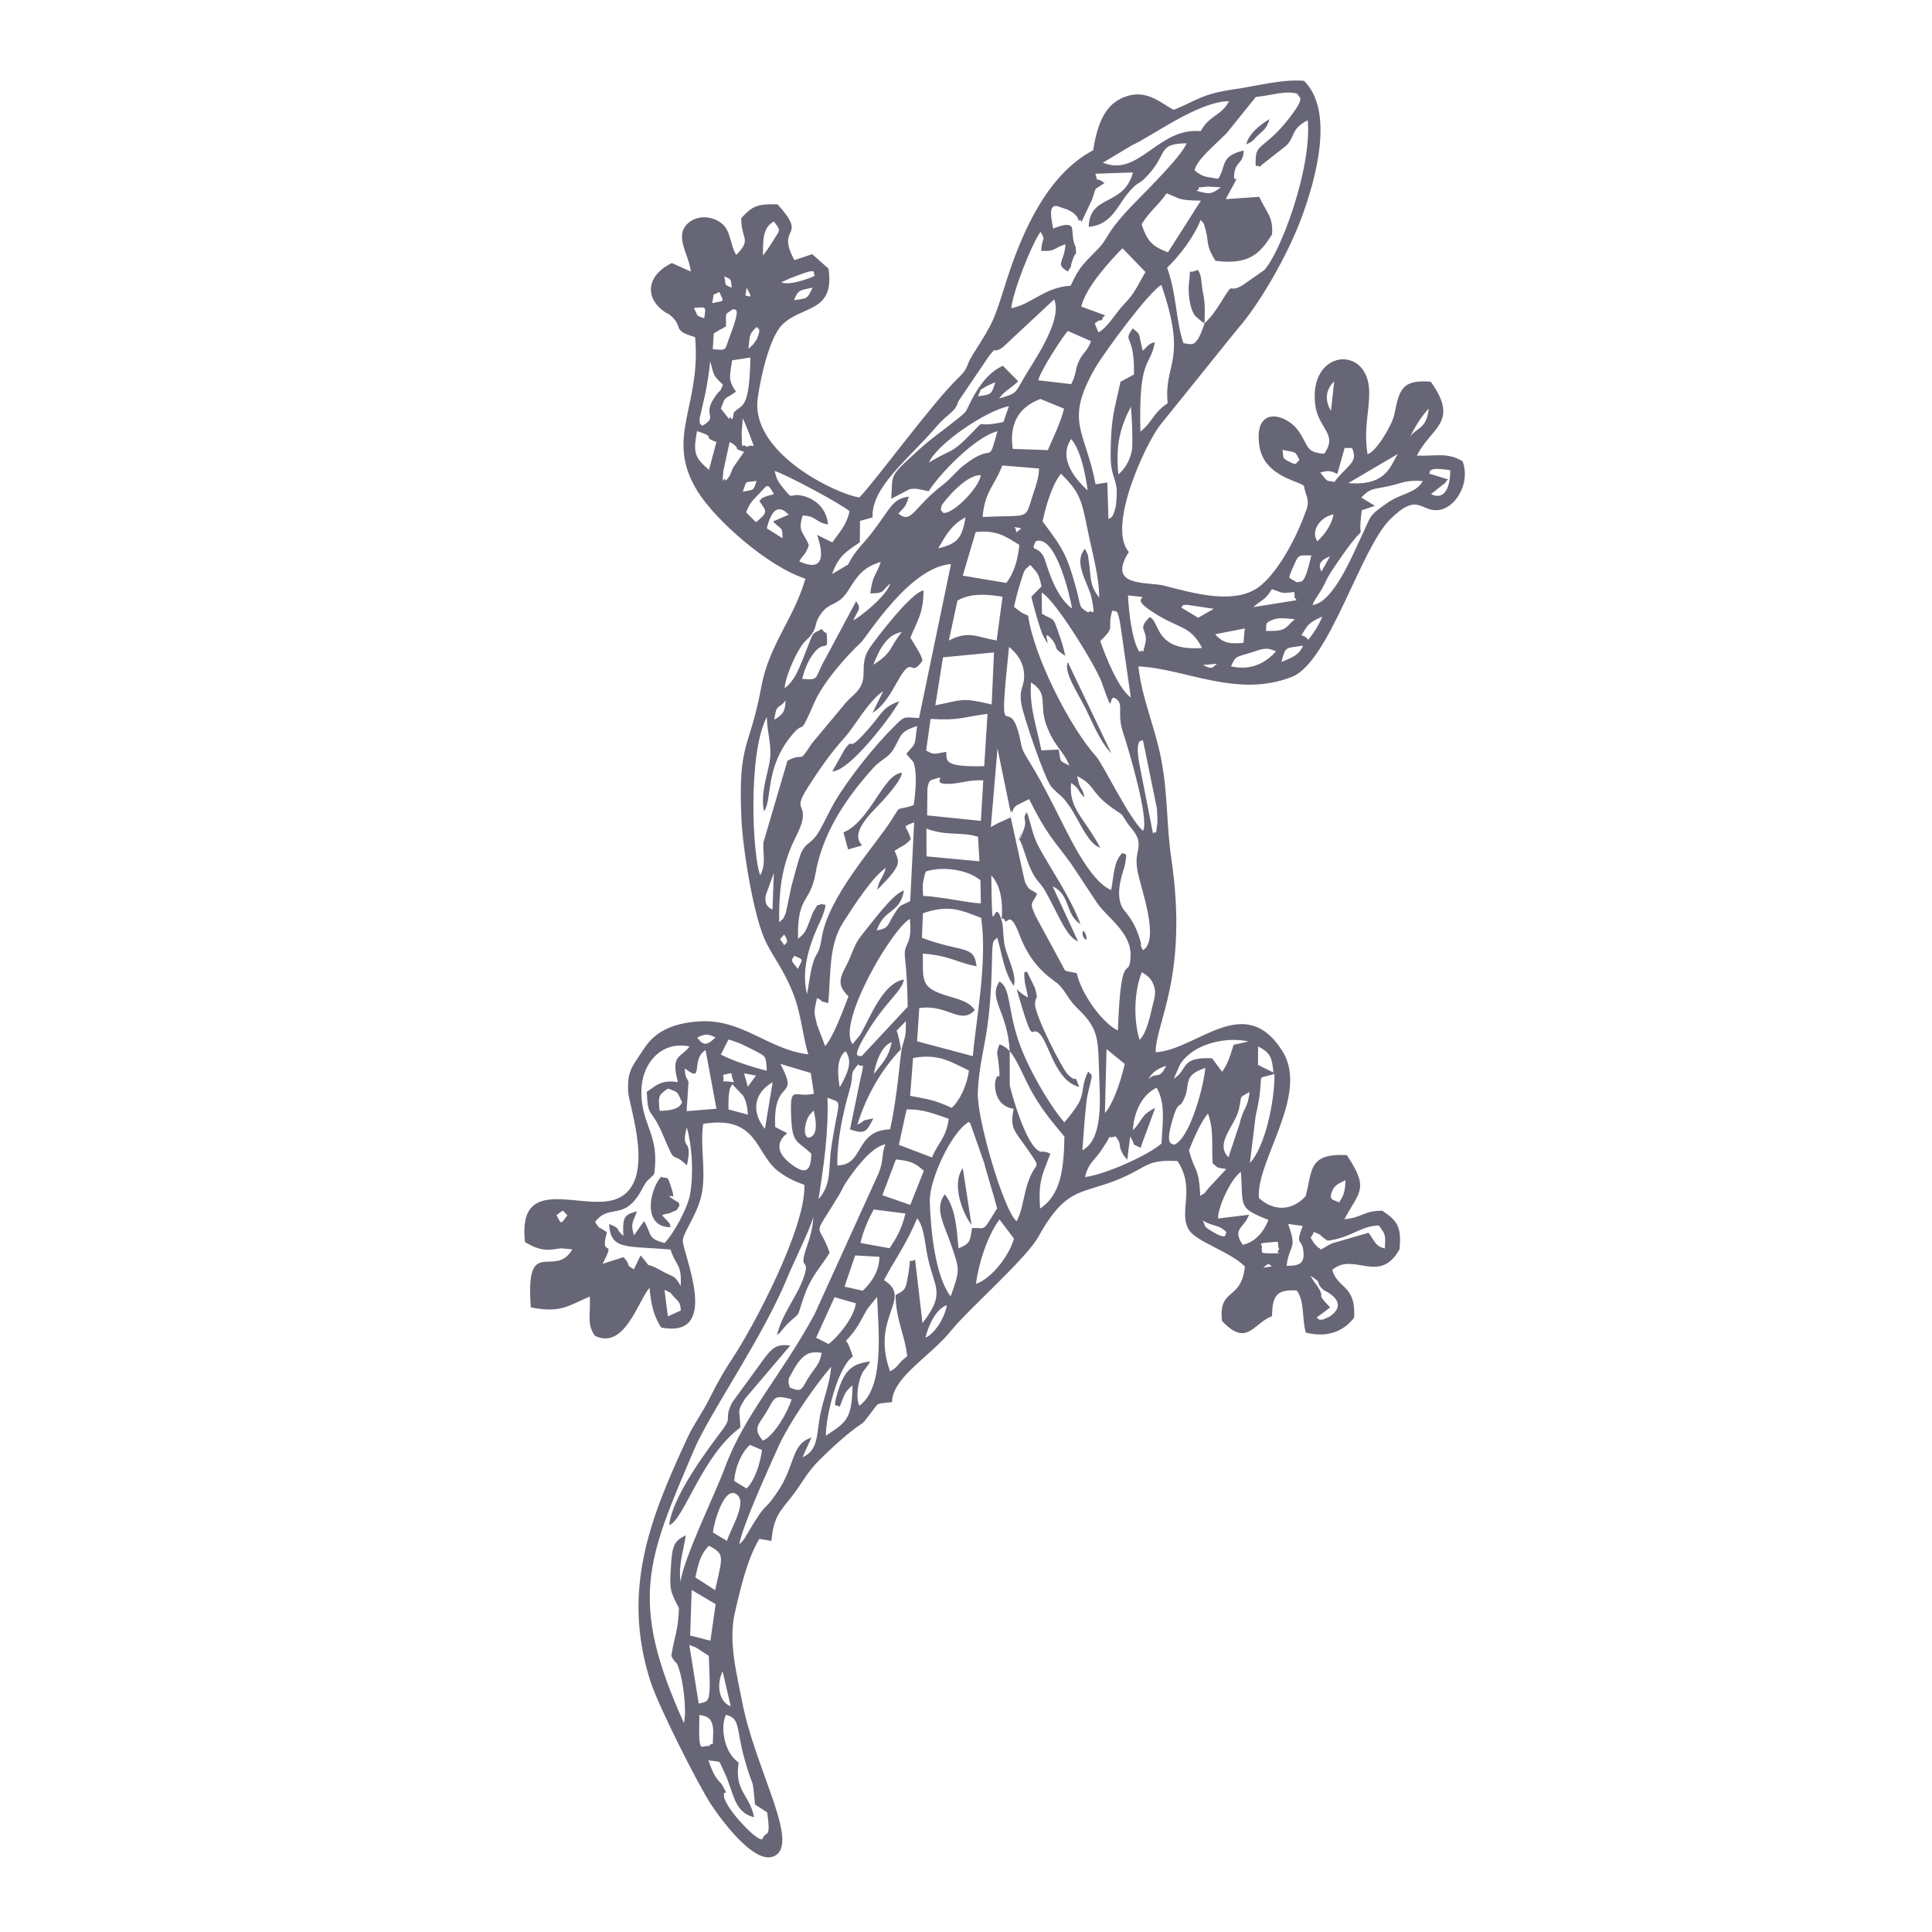
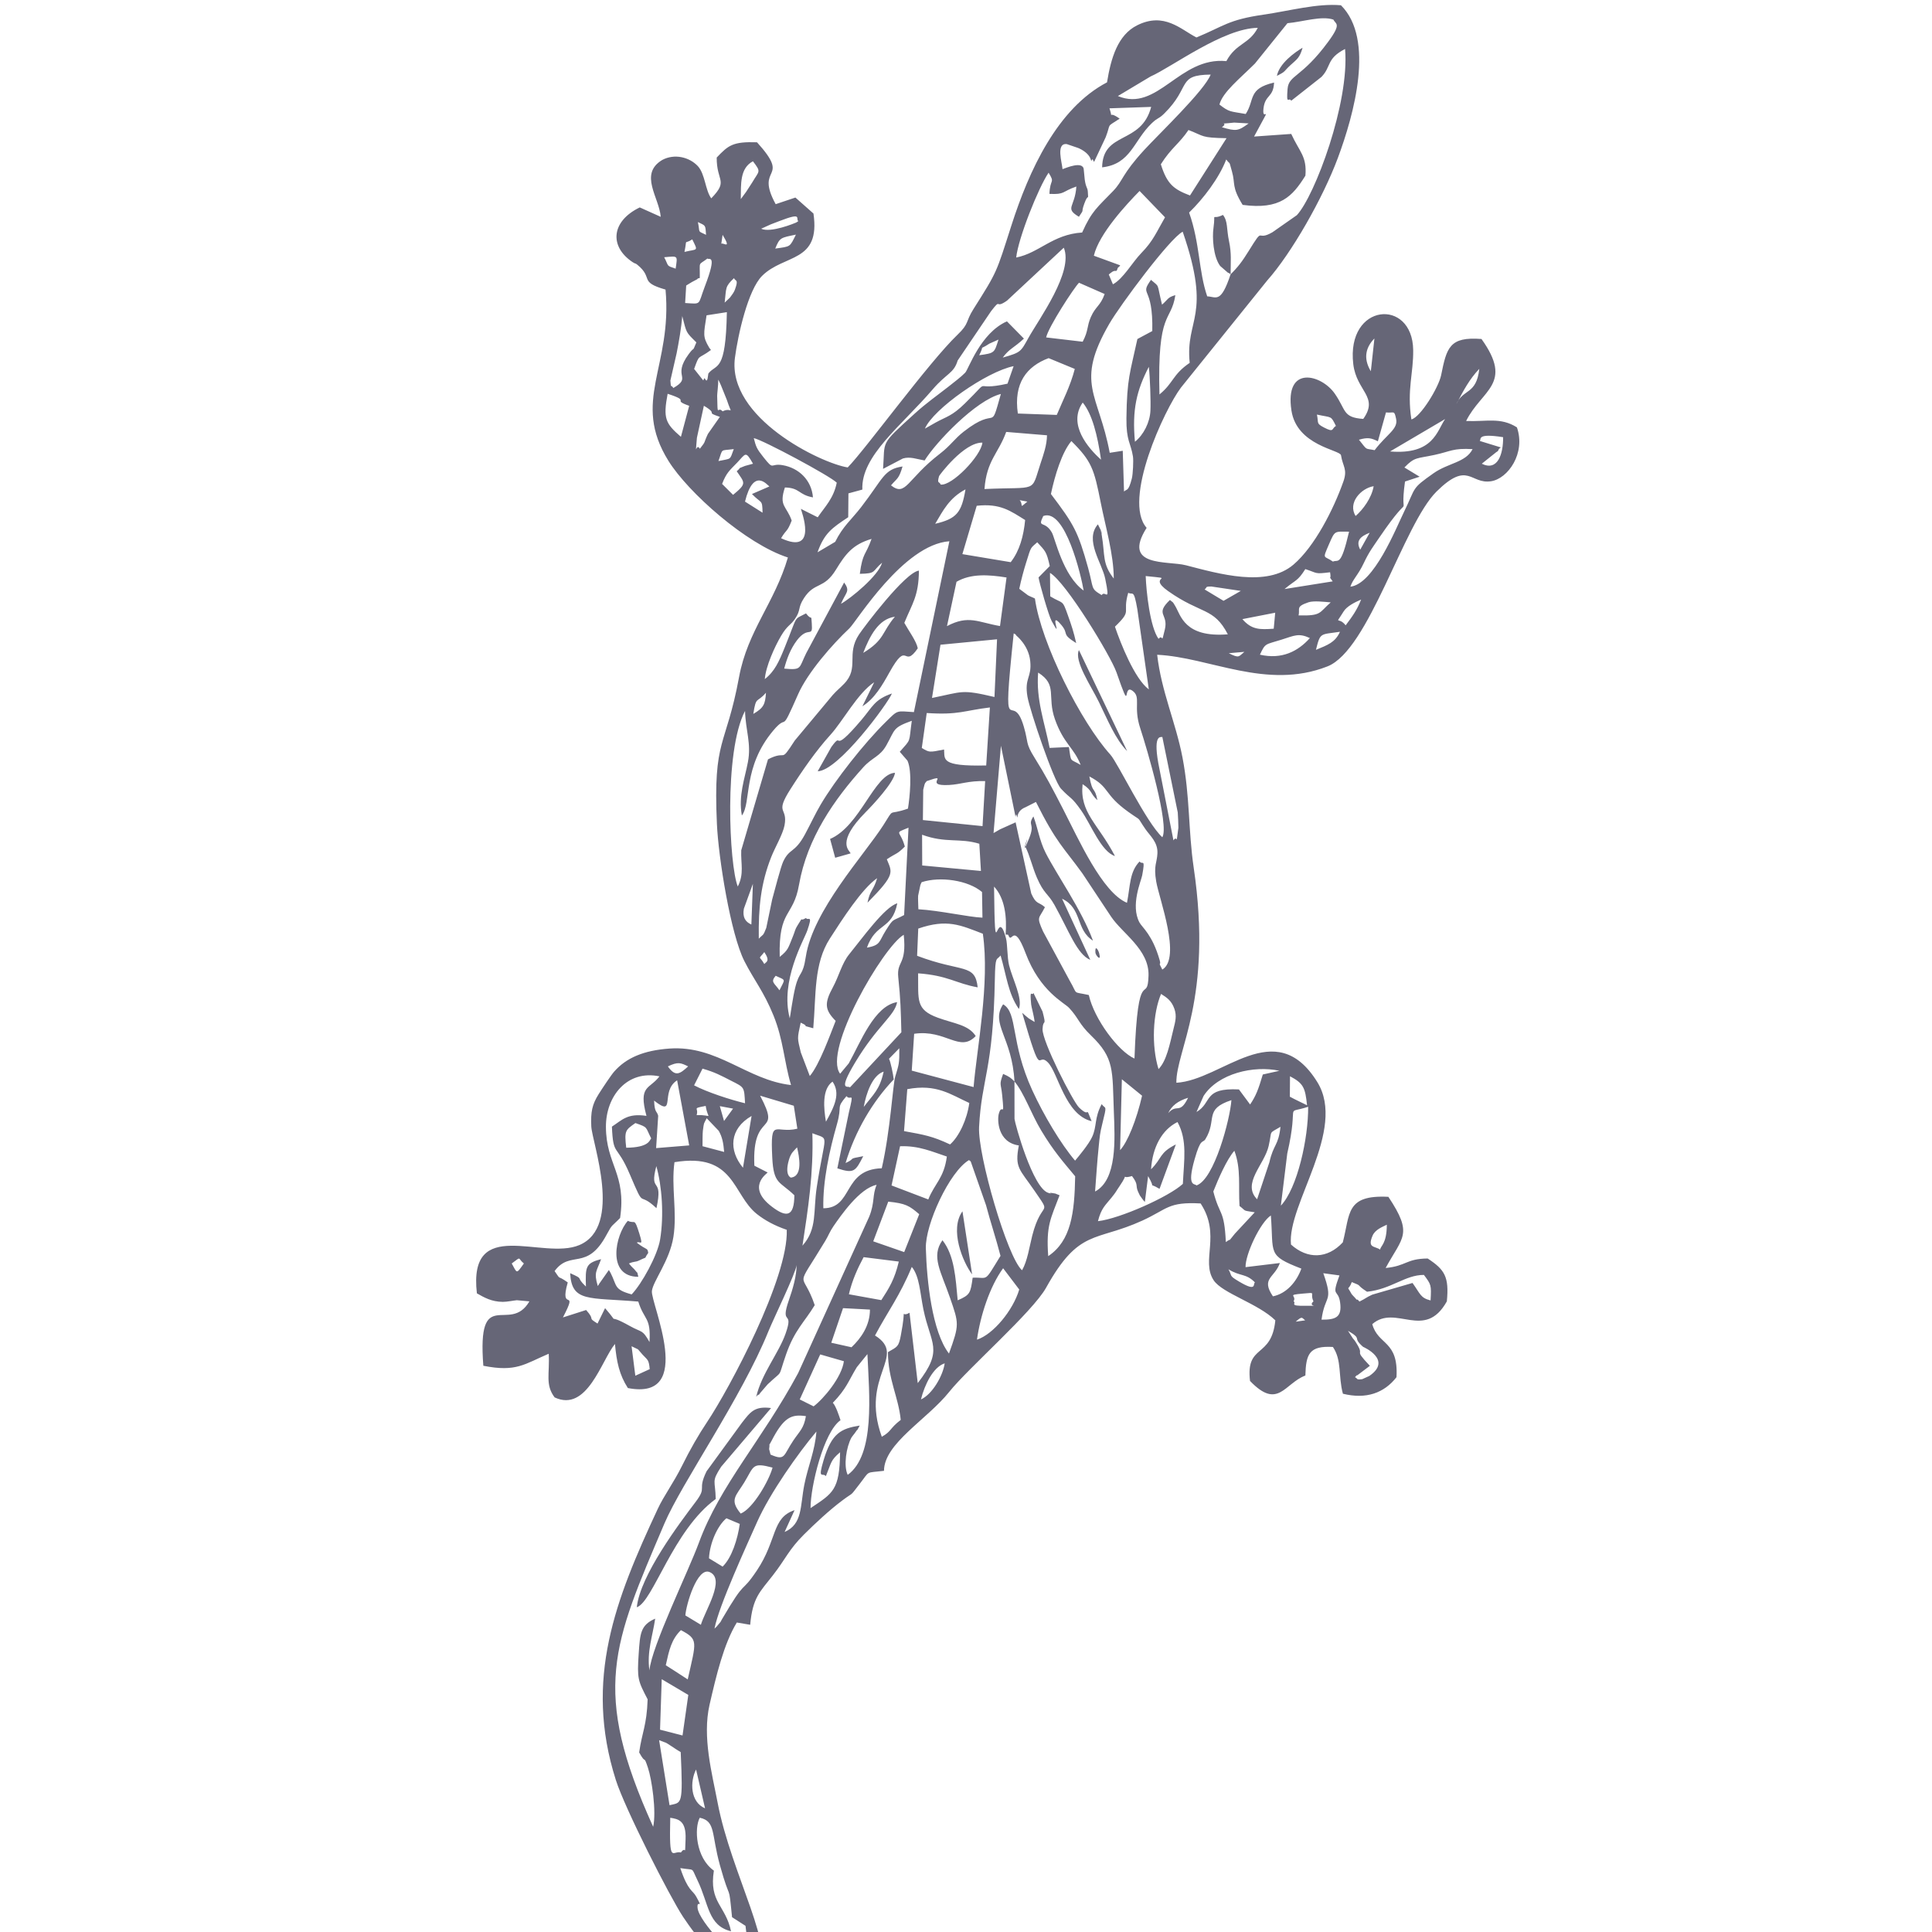
- <svg xmlns="http://www.w3.org/2000/svg" fill="#666677" xml:space="preserve" version="1.1" style="shape-rendering:geometricPrecision;text-rendering:geometricPrecision;image-rendering:optimizeQuality;" viewBox="0 0 50800 50800" x="0px" y="0px" fill-rule="evenodd" clip-rule="evenodd">
+ <svg xmlns="http://www.w3.org/2000/svg" fill="#666677" xml:space="preserve" version="1.1" style="shape-rendering:geometricPrecision;text-rendering:geometricPrecision;image-rendering:optimizeQuality;" viewBox="2500 2000 45800 45800" x="0px" y="0px" fill-rule="evenodd" clip-rule="evenodd">
  <defs>
    <style type="text/css">
   
    .fil0 {fill:#666677}
   
  </style>
  </defs>
  <g>
    <path class="fil0" d="M18389 45092c186,30 383,61 363,515 -20,454 14,127 -110,308 -204,-55 -281,312 -253,-823zm700 -1c381,83 270,376 477,1124 264,952 199,352 288,1234l319 205c105,744 -34,461 -120,687 -66,174 -982,-784 -1016,-1107 -25,-231 150,61 -33,-274 -87,-159 -190,-118 -377,-675 363,61 249,-35 405,284 275,564 245,1078 798,1214 -129,-616 -526,-681 -407,-1438 -434,-307 -467,-1011 -334,-1254zm-88 -1143l213 920c-353,-148 -360,-635 -213,-920zm-876 -695c235,94 98,18 301,148 125,80 110,77 211,135 58,1286 23,1188 -265,1258l-247 -1541zm555 -112l-533 -137 40 -1197 630 373 -137 961zm-397 -1665c79,-358 133,-612 359,-832 418,222 365,262 161,1168l-354 -230c-16,-10 -42,-26 -56,-35l-110 -71zm832 -959l-368 -222c18,-255 281,-1155 577,-1027 382,165 -109,910 -209,1249zm515 -1379l-323 -197c20,-372 205,-775 413,-949l317 134c-48,352 -189,804 -407,1012zm429 -1257c-275,-333 -111,-416 86,-741 232,-383 180,-479 669,-349 -81,302 -459,970 -755,1090zm1041 436l236 -517c-545,178 -408,707 -895,1432 -401,596 -229,134 -827,1156 -11,19 -22,44 -33,61l-90 108c-11,13 -36,33 -53,50 97,-526 770,-1988 1013,-2534 304,-680 972,-1628 1403,-2137 -33,452 -201,827 -287,1261 -100,508 -38,933 -467,1120zm-334 -1835l-33 -129c27,-202 -28,-30 50,-183 301,-588 486,-647 822,-599 -49,289 -144,350 -296,574 -245,361 -185,493 -543,337zm1477 -1227c332,-345 368,-516 569,-845l251 -310c43,958 187,2388 -467,2863 -103,-213 -34,-659 88,-883 10,-17 27,-35 37,-51 11,-17 30,-35 40,-51 125,-188 -6,47 120,-184 -443,72 -665,178 -857,822 -144,486 -21,280 54,378 136,-331 108,-371 337,-567 -10,897 -169,971 -700,1324 -2,-517 313,-1809 710,-2083 -31,-100 -114,-347 -182,-413zm2089 -80c86,-346 288,-767 563,-856 -39,288 -293,736 -563,856zm-2545 164l-328 -164 485 -1067 561 161c-47,377 -485,897 -718,1070zm-4315 -1425c220,114 93,14 262,200 119,130 148,113 168,343l-341 156 -89 -699zm16983 -367c365,216 83,141 358,381 0,0 711,306 147,691 -1,1 -163,75 -168,76 -157,18 -96,-13 -171,-47 18,-16 46,-61 54,-44l299 -226c-437,-462 -67,-165 -361,-601 -11,-17 -31,-34 -42,-50l-116 -180zm-1239 -215c161,-142 142,-94 225,-32l-225 32zm-10530 606l-480 -107 279 -820 638 34c0,383 -214,681 -437,893zm863 116c5,653 248,1055 304,1606 -267,204 -215,269 -449,400 -526,-1453 621,-1909 -161,-2401 294,-555 594,-948 872,-1626 185,227 194,609 275,1006 172,839 490,944 -134,1749l-195 -1668c-239,142 -58,-235 -206,537 -53,277 -81,266 -306,397zm9617 -1204c82,-146 -181,-149 218,-184 352,-31 153,-29 253,184 -161,140 228,98 -179,105 -428,8 -212,-57 -292,-105zm-7506 908c79,-566 303,-1260 620,-1693l382 504c-147,496 -618,1065 -1002,1189zm9067 -903c-17,-16 -46,-61 -53,-45 -7,15 -43,-35 -52,-45 -11,-13 -73,-74 -84,-93 -122,-228 -80,-43 8,-279 275,108 71,40 361,229 582,-62 899,-399 1348,-399 171,229 180,236 158,605 -242,-60 -240,-153 -428,-414l-954 277c-163,75 -139,83 -304,164zm-899 429c80,-605 291,-398 42,-1101l383 52c-202,543 -33,304 15,637 52,362 -112,414 -440,412zm-10436 -463l-768 -139c74,-326 214,-630 349,-880l834 105c-97,415 -231,632 -415,914zm8230 -731c288,177 410,90 628,311 -53,27 58,239 -376,-20 -253,-151 -153,-116 -252,-291zm-16991 -138c244,-180 130,-126 288,0 -187,262 -156,235 -288,0zm17396 87c-7,-301 346,-1058 600,-1225 71,910 -96,943 723,1260 -114,315 -352,591 -674,657 -290,-432 37,-431 165,-790l-814 98zm3191 -416c-137,-91 -306,-32 -180,-330 60,-141 222,-203 338,-260 -2,462 -151,499 -158,590zm-10222 2464c-399,-517 -526,-1716 -548,-2497 -16,-560 559,-1815 1023,-2089 15,17 41,19 47,50l357 1020c100,381 240,800 343,1201 -404,654 -273,502 -660,517 -51,363 -58,408 -355,536 -49,-527 -76,-1063 -361,-1424 -276,384 -36,740 179,1364 213,618 225,632 -25,1322zm-1061 -2405l-734 -255 356 -941c414,42 501,98 734,298l-356 898zm7328 -1437c123,-308 315,-753 499,-965 162,433 92,832 122,1309 175,133 52,99 361,150l-470 505c-219,265 -31,65 -215,201 -39,-794 -145,-605 -297,-1200zm-13368 11354c-63,-445 75,-810 137,-1227 -350,152 -359,355 -391,831 -40,595 -19,638 212,1082 -22,624 -132,773 -201,1258 173,316 95,28 207,360 92,271 206,1039 125,1403 -1475,-3250 -955,-4318 267,-7190 406,-956 1825,-2977 2462,-4549 129,-317 648,-1378 672,-1578 -3,267 -91,566 -181,824 -227,650 126,213 -80,799 -163,466 -565,941 -698,1502 18,-16 45,-64 52,-49 7,15 39,-38 49,-50l170 -197c391,-372 226,-104 440,-717 200,-572 432,-757 677,-1161 -297,-876 -496,-286 250,-1523 73,-121 106,-220 192,-345 173,-250 622,-906 1025,-984 -106,252 -39,414 -175,754l-1685 3708c-853,1586 -1853,2656 -2353,4022 -250,681 -1121,2458 -1173,3027zm3353 -11683c-1,-1 -154,-48 -46,-420 50,-173 121,-216 193,-297 51,214 146,687 -147,717zm3258 518l-871 -332 202 -929c448,-17 762,130 1109,244 -68,515 -291,640 -440,1017zm5281 -715c34,-524 259,-939 627,-1120 239,434 153,905 127,1466 -325,302 -1497,827 -2013,884 81,-314 173,-372 324,-561 116,-144 95,-133 185,-264 258,-377 -7,-152 298,-245 162,216 75,215 144,371 13,29 24,53 38,81 16,31 42,56 56,81 16,26 43,55 67,81l77 -612c210,361 -40,118 271,302l387 -1053c-401,201 -320,325 -588,589zm-8264 1811c135,-882 264,-1719 235,-2666 420,170 309,-54 105,1274 -90,586 17,991 -340,1392zm-2270 -3021l286 299c83,149 108,275 128,500l-513 -136c0,-66 0,-308 8,-367 31,-217 13,-140 91,-296zm13048 1921c-369,-375 173,-819 274,-1264 90,-397 -16,-275 280,-454 -47,450 -166,408 -263,842l-291 876zm-14956 -1222c-46,-407 -21,-417 218,-585 307,107 231,84 374,364 -39,40 -47,216 -592,221zm13518 894c-34,-56 -236,58 -45,-616 150,-531 191,-375 257,-481 288,-467 -46,-707 617,-925 -30,440 -404,1881 -829,2022zm-10750 -420c-340,-410 -326,-922 204,-1227l-204 1227zm13398 -1445c7,741 -255,1932 -647,2344l152 -1237c295,-1277 -92,-912 495,-1107zm-8489 893c-419,-197 -610,-228 -1091,-316l77 -994c695,-134 1034,131 1470,327 -51,387 -243,798 -456,983zm-5358 -556l-100 -352 314 59 -214 293zm-435 -357c55,353 185,205 -215,218 58,-184 -127,-152 215,-218zm-1223 -126c532,419 133,-218 546,-481l286 1543 -784 64 49 -766c-29,-119 -85,-60 -97,-360zm11047 1174l42 -1680 479 390c-131,574 -345,1104 -521,1290zm1140 -876c80,-174 232,-292 472,-365 -201,412 -264,124 -472,365zm-8113 202c-53,-310 -99,-772 156,-950 194,281 49,582 -156,950zm-1561 -617l799 239 84 544c-525,129 -643,-294 -595,682 31,645 180,561 524,896 -3,512 -185,535 -532,271 -608,-462 -126,-779 -101,-811l-315 -161c-63,-1347 661,-666 136,-1660zm12558 24l4 -484c322,170 360,273 404,687 -115,-58 -272,-128 -408,-203zm-6528 -360c227,267 398,771 636,1165 289,482 515,735 803,1082 -15,868 -97,1530 -639,1893 -53,-727 58,-885 269,-1443l-101 -41c-298,-53 48,45 -163,-15 -372,-106 -794,-1646 -804,-1754l-1 -887zm-7595 91l200 -396c295,84 441,166 678,287 319,162 308,141 330,534 -351,-85 -901,-263 -1208,-425zm-1129 724c-454,-68 -578,99 -819,255 31,724 107,383 425,1132 375,882 172,368 631,801 170,-781 -181,-325 -3,-997 134,474 184,1167 89,1743 -62,374 -434,1049 -674,1298 -427,-117 -341,-199 -501,-513 -8,-16 -25,-44 -39,-65l-228 324c-7,12 -22,39 -35,56 -100,-336 -24,-347 78,-637 -370,94 -373,185 -359,649 -268,-252 -17,-156 -374,-317 37,693 432,573 1615,673 142,453 302,361 266,959 -173,-307 -172,-215 -470,-382 -623,-349 -183,43 -583,-421l-179 365c-265,-166 -32,-54 -270,-321l-550 176c388,-748 -97,-85 114,-830 -279,-200 -142,-23 -312,-269 376,-511 765,14 1233,-862 142,-264 115,-185 320,-396 154,-1049 -332,-1261 -336,-2159 -4,-726 502,-1359 1269,-1199 -232,310 -506,204 -308,937zm5151 -212c55,-315 205,-754 472,-837 -95,432 -242,535 -472,837zm9159 -58l-265 -357c-859,-42 -624,312 -1006,535l168 -380c346,-535 1189,-730 1798,-597l-394 88c-106,357 -163,507 -301,711zm-13802 -903c241,-116 304,-85 480,0 -194,177 -300,258 -480,0zm5241 -180l245 -250c4,367 -10,382 -96,670 -59,198 -114,1273 -320,2175 -937,28 -670,947 -1385,948 -16,-641 147,-1377 323,-1993 133,-467 -33,-363 226,-665 99,128 188,-160 57,385l-274 1327c394,130 429,74 614,-289 -407,75 -149,40 -419,163 229,-759 642,-1460 1142,-1982 -13,-123 -78,-435 -113,-489zm6390 244c-173,-558 -134,-1321 60,-1782 142,89 249,162 316,353 62,175 19,311 -18,464 -93,381 -165,768 -358,965zm-9076 -2212c252,116 226,63 90,344 -127,-180 -217,-194 -90,-344zm-269 -562c150,225 37,231 0,284 -118,-213 -155,-88 0,-284zm3249 1901l-1220 1308c-24,-59 -313,136 125,-593 526,-876 937,-1105 994,-1430 -545,90 -867,955 -1147,1453l-204 245c-416,-548 1022,-3012 1508,-3294 75,727 -170,609 -130,1005 56,539 60,776 74,1306zm400 -2458c684,-236 1000,-82 1531,122 171,1165 -147,2752 -219,3635l-1466 -390 57 -873c752,-110 1078,455 1459,54 -169,-269 -516,-295 -897,-435 -532,-194 -460,-418 -468,-1052 713,52 893,239 1412,332 -62,-574 -371,-344 -1436,-748l27 -645zm2281 3625c-83,-85 -122,-116 -269,-180 -100,274 -51,212 -23,499 61,605 -5,161 -81,452 -35,136 -29,673 477,745 -104,531 18,560 366,1067 437,640 179,183 -49,1072 -69,271 -112,594 -241,820 -347,-300 -1053,-2734 -1019,-3396 59,-1160 334,-1330 374,-3506 10,-574 42,-437 136,-561 140,480 179,904 434,1270 96,-255 -152,-707 -233,-1038 -46,-189 -37,-503 -72,-635 -231,-881 -259,865 -284,-1230 265,285 305,742 274,1137 21,8 57,-8 66,16 81,233 117,-347 407,424 343,912 914,1172 1033,1300 227,243 225,370 517,651 563,543 505,823 543,1813 25,653 80,1609 -445,1888 30,-385 48,-701 87,-1075 24,-237 27,-301 85,-533 118,-476 78,-332 -16,-463 -178,333 -108,521 -226,777 -79,172 -313,454 -404,562 -339,-397 -745,-1079 -1015,-1668 -527,-1150 -338,-1833 -691,-2038 -309,461 215,783 269,1830zm-6201 -4686l-36 965c-146,-65 -213,-174 -178,-375l214 -590zm4001 -39c439,-143 1103,-46 1431,233l10 608c-324,-12 -1020,-171 -1519,-199 0,-50 -12,-271 -6,-321l53 -251c5,-19 21,-47 31,-70zm10 -1125c565,207 884,70 1357,214l38 645 -1392 -130 -3 -729zm-322 -167l-104 2071c-292,157 -241,61 -430,359 -176,277 -118,353 -452,414 216,-607 594,-413 720,-1051 -298,84 -827,824 -1140,1208 -173,212 -244,519 -385,779 -210,386 -194,538 64,800 -126,316 -385,1042 -613,1307l-213 -559c-84,-358 -88,-309 -3,-706 262,120 -58,38 298,133 70,-787 7,-1527 394,-2127 293,-455 759,-1181 1120,-1431 -83,293 -169,276 -228,581 674,-681 582,-716 458,-1029 234,-155 241,-113 427,-302 -109,-398 -276,-298 87,-447zm2016 128l175 -2070 349 1697c-8,-16 11,-82 18,-64 71,195 -65,-67 218,-177l245 -124c491,980 650,1070 1101,1693l681 1027c260,392 904,778 887,1393 -20,732 -251,-344 -333,1970 -382,-169 -954,-933 -1083,-1506 -408,-91 -245,15 -451,-337l-634 -1172c-161,-362 -99,-288 45,-573 -155,-138 -203,-52 -324,-325l-371 -1687 -373 168c-24,13 -54,31 -74,43 -21,11 -50,30 -76,44zm-261 -165l-1414 -144 8 -718c47,-215 53,-150 80,-204 597,-209 -118,127 534,91 281,-15 456,-103 854,-92l-62 1067zm4262 -2115l366 1791c4,35 18,341 15,362 -62,486 -18,148 -117,300l-360 -1835c-128,-722 80,-598 96,-618zm-6224 353l183 211c116,260 55,862 11,1136 -505,179 -300,-49 -585,395 -459,714 -1667,2016 -1836,3113 -75,491 -149,319 -251,733 -60,244 -113,649 -130,730 -234,-886 336,-1851 416,-2082 141,-407 14,-217 -31,-296 -187,111 -31,-87 -199,173 -64,99 -61,141 -106,250 -120,293 -110,332 -318,499 -30,-1141 321,-928 458,-1712 192,-1098 830,-2017 1522,-2782 217,-240 396,-250 549,-523 211,-376 143,-415 602,-580 -76,544 -3,412 -285,735zm2049 324c-1103,26 -977,-151 -999,-378 -361,71 -344,70 -528,-36l117 -829c764,50 884,-59 1497,-132l-87 1375zm-5521 -1222c67,-435 82,-248 300,-502 -17,274 -55,359 -300,502zm6752 -980c470,296 204,556 398,1106 207,585 447,666 610,1083 -262,-157 -220,-37 -279,-424l-456 21c-125,-625 -324,-1141 -273,-1786zm-1035 579c-796,-187 -742,-126 -1481,23l201 -1262 1341 -129 -61 1368zm2856 3770c-402,-769 -840,-1026 -767,-1704 241,156 173,221 352,380 -73,-349 -110,-122 -192,-563 499,261 327,414 930,845 346,247 167,68 402,408 107,155 294,305 282,569 -9,226 -95,283 -29,670 69,408 603,1809 145,2087 -120,-224 -18,-65 -63,-224 -171,-602 -414,-773 -479,-893 -218,-407 40,-983 65,-1118 79,-428 5,-233 -62,-328 -242,251 -218,571 -299,980 -587,-245 -1148,-1508 -1513,-2218 -258,-502 -413,-798 -673,-1214 -230,-367 -143,-348 -260,-746 -281,-959 -531,578 -239,-2209 15,15 47,11 56,46 1,5 294,223 335,606 43,404 -143,395 -65,849 57,330 619,1993 795,2181 242,259 235,170 478,515 234,333 474,979 801,1081zm2698 -4808l370 -32c-141,116 -120,156 -370,32zm739 35c131,-283 123,-234 514,-357 304,-96 405,-161 670,-37 -281,314 -662,513 -1184,394zm1328 -115c105,-422 100,-357 569,-428 -111,251 -292,314 -569,428zm-4765 -549c429,-414 164,-291 315,-804 107,64 130,-109 216,393l272 1898c-338,-252 -668,-1090 -803,-1487zm3021 -179l778 -152 -35 379c-331,24 -525,26 -743,-227zm-8988 800c151,-389 357,-804 751,-857 -315,369 -237,545 -751,857zm11436 -653c-178,-227 -265,23 -50,-326 76,-124 259,-217 417,-285 -100,254 -216,410 -367,611zm-1117 -235c43,-157 -81,-205 235,-311 126,-42 378,-10 528,2 -283,246 -207,322 -763,309zm-3319 555c-203,-284 -291,-1122 -304,-1488 794,81 2,-19 530,355 787,558 1082,381 1417,1026 -1031,84 -1117,-456 -1247,-671 -76,-127 -40,-67 -126,-143 -363,348 -32,322 -119,695 -94,404 -31,95 -151,226zm1092 -1171c70,-48 -5,-70 162,-69l697 104 -410 235 -449 -270zm2388 -482c302,97 209,122 587,75 38,220 -55,46 62,216l-1142 182c274,-228 308,-181 493,-473zm-7238 1350c-519,-88 -743,-271 -1257,2l226 -1051c340,-198 758,-171 1186,-102l-155 1151zm914 -1153c18,129 237,899 309,1031 300,546 -104,-302 230,95 192,229 -15,201 353,431 -60,-268 -108,-409 -196,-657 -139,-395 -105,-259 -419,-451l-6 -556c373,212 1441,1969 1576,2357 368,1054 134,264 376,435 220,155 13,364 188,892 162,491 694,2301 523,2583 -381,-348 -1054,-1762 -1232,-1959 -695,-768 -1642,-2641 -1788,-3700 -51,-28 -131,-55 -168,-79l-203 -152c46,-220 107,-445 163,-622 125,-403 99,-330 263,-481 190,209 219,213 297,564l-266 269zm-6414 4313l-634 2155c-14,320 74,552 -82,860 -203,-498 -334,-3198 172,-4163 12,461 153,771 68,1213 -75,395 -230,801 -143,1267 231,-312 10,-1142 745,-2016 369,-438 144,151 586,-855 230,-523 820,-1193 1217,-1566 166,-155 1278,-1987 2371,-2065l-841 4050c-423,-27 -371,-58 -663,229 -517,508 -1203,1381 -1545,1960 -123,207 -237,454 -372,705 -247,460 -365,322 -519,650 -57,122 -211,713 -261,898l-140 674c-79,205 -70,143 -177,255 -11,-742 48,-1311 295,-1936 92,-233 275,-539 315,-750 83,-443 -243,-256 139,-856 281,-442 608,-915 949,-1290 291,-318 644,-987 1037,-1246l-279 569c286,-176 475,-504 642,-805 445,-800 321,-61 671,-569 -33,-171 -212,-409 -319,-603 185,-455 341,-632 346,-1239 -325,37 -1298,1331 -1419,1512 -315,473 14,789 -354,1170 -110,114 -157,142 -271,268l-899 1078c-371,573 -162,203 -635,446zm2177 -4398c401,-7 282,-55 528,-264 -85,309 -743,847 -975,975 117,-280 227,-293 75,-505l-898 1674c-180,359 -94,406 -523,367 59,-221 145,-463 303,-671 275,-360 378,-32 351,-402 -19,-246 12,-38 -137,-236 -306,165 -179,4 -504,806 -133,329 -234,565 -473,752 25,-307 235,-768 385,-1023 151,-257 222,-246 329,-402 153,-222 58,-255 216,-497 256,-392 467,-199 758,-674 219,-357 387,-594 843,-728 -140,401 -210,312 -278,828zm11215 -290c-214,-154 -258,-29 -89,-420 140,-323 125,-291 472,-289 -197,841 -252,653 -383,709zm648 -283c-113,-209 4,-315 224,-401l-224 401zm-8286 297l-1146 -191 340 -1146c559,-62 801,123 1148,338 -37,380 -130,727 -342,999zm771 -1094c523,-199 904,1437 958,1767 -494,-353 -677,-1244 -754,-1377 -174,-300 -348,-87 -204,-390zm-559 -376l182 34c-215,186 -82,73 -182,-34zm2231 1858c-278,-353 -204,-549 -283,-1016 -72,-420 51,190 -33,-148l-60 -121c-323,371 96,911 173,1287 127,618 0,259 -84,390 -270,-160 -183,-142 -321,-643 -240,-865 -337,-1033 -882,-1753 95,-448 261,-988 485,-1255 481,478 538,658 697,1464 110,557 307,1223 308,1795zm-4233 -1298c188,-318 334,-612 718,-816 -93,551 -209,696 -718,816zm9967 -185c-196,-308 128,-660 427,-706 -48,281 -253,553 -427,706zm-14476 -341c203,-820 526,-394 578,-359l-413 179c229,240 245,115 251,443l-416 -263zm-543 -419c103,-268 180,-321 358,-506 205,-215 195,-289 375,27 -24,8 -182,49 -190,52 -212,90 -54,2 -196,127 191,281 245,286 -87,559l-260 -259zm-87 -542c114,-311 27,-239 364,-284 -100,273 -49,216 -364,284zm14981 2978c57,-175 184,-275 319,-562 126,-268 225,-393 375,-614 846,-1244 453,-250 601,-1317l347 -114 -361 -219c244,-254 292,-207 714,-298 393,-85 436,-164 902,-137 -162,319 -576,325 -927,573 -536,378 -405,314 -701,920 -188,383 -710,1706 -1269,1768zm-9712 -2421c-33,-84 -93,-8 -38,-201 5,-18 587,-803 1027,-793 -34,319 -726,1032 -989,994zm12779 -1034c46,-32 -95,-192 554,-89 4,399 -128,815 -506,629l343 -274c14,-10 44,-20 53,-53 10,-35 36,-38 54,-60l-498 -153zm-11741 1140c51,-682 329,-839 515,-1354l967 80c-3,235 -83,457 -152,664 -235,711 -43,551 -1330,610zm-4066 198c-33,-411 -336,-698 -720,-764 -306,-52 -190,144 -455,-190 -158,-199 -175,-243 -228,-451 203,37 1802,892 1967,1056 -73,373 -284,574 -451,821l-399 -200c2,29 426,1112 -470,696 134,-224 140,-132 252,-419 -126,-357 -309,-336 -161,-784 360,8 318,174 665,235zm13584 -2014c195,21 194,-65 240,152 53,245 -219,360 -509,743 -241,-52 -156,22 -372,-248 212,-61 290,-41 449,37l192 -684zm-6755 1120c-304,-272 -795,-838 -434,-1354 222,270 350,766 434,1354zm8157 -963c-194,279 -275,853 -1305,768l1305 -768zm-2588 164c-109,58 -32,168 -284,36 -191,-100 -123,-100 -167,-306 366,80 323,16 451,270zm-4765 374c-71,-765 41,-1217 329,-1776 28,237 49,812 38,1040 -12,272 -160,572 -367,736zm-10314 166c-97,-165 -111,272 -70,-260l165 -759c368,217 5,137 379,263l-283 404c-117,249 -35,153 -191,352zm-449 -283c-369,-319 -425,-435 -315,-1020 584,190 67,130 511,285l-196 735zm917 -1292c7,15 22,46 30,66l140 347c137,417 131,161 -99,275 -126,-140 -117,188 -129,-368 -1,-45 28,-261 26,-384 12,21 25,49 32,64zm17462 523c176,-337 313,-596 547,-842 -68,622 -388,467 -547,842zm-10392 217c-104,-720 210,-1119 730,-1313l620 256c-105,408 -291,762 -427,1090l-923 -33zm8368 -1002c-197,-325 -104,-585 85,-777l-85 777zm-10571 1360c199,-468 1467,-1354 2103,-1481l-145 415c-894,202 -327,-200 -1007,466 -312,306 -430,309 -692,453l-259 147zm-5964 -963c-59,-100 -55,31 -70,-177l148 -646c53,-268 113,-607 133,-882 109,414 78,368 335,624 -112,269 -22,62 -181,277 -406,549 95,539 -365,804zm7251 -777c148,-289 -43,-88 242,-275 2,-1 201,-90 215,-96 -100,311 -81,320 -457,371zm-6359 -124c-12,-18 -33,-40 -39,-51 -162,-271 -134,-321 -65,-771l481 -75c-26,1449 -245,1210 -436,1451 -15,18 -12,276 -88,117 -7,-16 -31,42 -36,50l-216 -272c135,-372 74,-210 399,-449zm7946 -298c51,-245 670,-1193 779,-1296l608 267c-103,287 -214,289 -326,543 -103,235 -51,312 -195,588l-866 -102zm-7621 -825c42,-352 2,-374 221,-580 34,81 117,14 21,275 -24,65 -67,117 -116,185l-126 120zm9128 3560c-263,-1414 -835,-1633 -7,-3063 255,-439 1431,-2022 1737,-2178 701,2029 57,2048 166,3109 -410,279 -377,470 -717,749 -54,-2022 275,-1693 377,-2354 -187,50 -175,105 -316,225 -133,-540 -44,-398 -262,-588 -283,401 55,107 31,1214l-353 189c-173,802 -248,929 -260,1878 -6,541 103,581 155,907 15,97 -1,421 -26,518 -84,332 -124,244 -186,313l-30 -967 -309 48zm-9718 -4144c6,-422 -48,-285 182,-462 29,46 246,-142 -64,668 -169,443 -65,412 -465,387l25 -414c24,-14 54,-34 71,-44 15,-9 51,-31 68,-41l125 -66c10,-27 39,-19 58,-28zm-572 -221c-235,-80 -153,-46 -272,-271 341,-30 315,-45 272,271zm4426 5237c-36,-799 930,-1515 1668,-2376 329,-384 501,-377 591,-683l791 -1168c261,-338 72,-36 379,-252l1346 -1255c239,567 -586,1687 -836,2135 -188,336 -176,345 -611,470 157,-214 260,-225 502,-450l-403 -409c-631,279 -906,1129 -989,1217 -93,97 -280,238 -393,328 -275,216 -525,388 -800,638 -845,767 -703,629 -754,1314l470 -246c172,-52 331,16 515,47 262,-424 1206,-1424 1808,-1577 -271,963 -54,246 -885,896 -215,168 -305,324 -558,519 -790,608 -805,1031 -1162,752 148,-175 184,-143 274,-448 -448,68 -452,278 -984,967 -231,298 -430,450 -613,820l-419 248c163,-460 349,-579 728,-832l5 -565 330 -90zm-4032 -5931c146,297 127,219 -185,297 72,-352 -26,-161 185,-297zm1967 218c107,-267 132,-256 490,-331 -150,300 -116,278 -490,331zm-1248 -326c220,364 19,175 -31,211l31 -211zm-392 0c-219,-106 -135,-32 -194,-303 194,93 175,66 194,303zm1539 -250c67,-26 134,-51 201,-77 563,-218 375,-52 447,2 -18,13 -43,30 -57,36 -27,12 -597,250 -824,144l233 -105zm7654 745c119,-516 775,-1221 1084,-1535l603 625c-202,346 -274,552 -563,848 -211,217 -426,607 -672,740l-98 -233c12,-11 37,-30 51,-41 125,-101 122,21 159,-108 8,-26 35,-23 61,-68l-625 -228zm-8370 -1342c6,-355 -25,-730 288,-897 203,264 149,219 -15,499 -7,12 -122,191 -146,226l-127 172zm9958 -826c245,-389 436,-486 655,-812 386,148 284,183 902,194l-866 1358c-385,-146 -545,-269 -691,-740zm1447 -878c189,-135 -171,-59 292,-110 5,-1 295,19 342,20 -248,181 -294,190 -634,90zm-2839 951c684,-77 743,-631 1175,-1044 153,-147 157,-92 302,-236 640,-634 286,-910 1096,-919 -145,376 -1210,1391 -1575,1787 -539,587 -495,720 -735,971 -371,386 -505,467 -737,986 -699,44 -1017,485 -1563,593 48,-458 529,-1663 768,-2011 159,258 33,133 20,502 376,19 291,-55 638,-174 -31,494 -288,508 61,717 148,-219 35,-56 129,-315 97,-269 95,-35 82,-279 -6,-104 -45,-88 -73,-287l-23 -233c-9,-227 -438,-37 -504,-15 -8,-146 -164,-624 101,-594l224 76c20,8 47,15 68,25 358,169 252,380 311,260 8,-16 28,41 45,60l275 -585c136,-354 -4,-219 331,-439 -315,-224 -136,73 -242,-245l989 -34c-239,906 -1146,565 -1163,1433zm3046 2535c-234,703 -339,533 -555,523 -206,-599 -170,-1255 -429,-1986 337,-326 715,-823 880,-1259 112,152 53,-7 136,285 86,302 -16,353 253,792 890,120 1182,-201 1488,-693 38,-459 -137,-557 -336,-989l-881 62c498,-928 175,-272 224,-672 40,-326 234,-248 250,-608 -630,146 -452,411 -672,745 -370,-66 -385,-38 -623,-224 78,-295 480,-611 842,-972l770 -956c370,-34 809,-181 1090,-85 51,113 204,80 -126,528 -631,858 -934,779 -961,1116 -33,412 29,179 87,279l716 -564c238,-244 111,-432 560,-663 111,1271 -716,3479 -1143,3940l-579 405c-406,235 -178,-177 -560,440 -155,251 -261,390 -431,556zm-1901 -4687c511,-226 1725,-1145 2545,-1155 -204,393 -513,358 -745,789 -1118,-110 -1627,1221 -2572,828l772 -462zm1091 -927c-373,-191 -763,-609 -1406,-288 -458,229 -620,771 -714,1352 -1178,618 -1850,2092 -2268,3397 -361,1126 -326,1073 -897,1976 -197,311 -94,338 -379,610 -683,654 -2174,2707 -2603,3146 -640,-101 -2858,-1177 -2674,-2597 71,-546 312,-1615 645,-1945 525,-521 1389,-306 1217,-1477l-428 -379 -468 157c-508,-934 388,-548 -442,-1467 -576,-19 -680,72 -956,362 -3,579 286,537 -129,967 -143,-195 -145,-577 -318,-764 -198,-212 -552,-303 -844,-146 -559,335 -71,890 -36,1348l-497 -223c-674,326 -728,921 -174,1294 91,61 47,9 118,66 392,321 22,403 667,588 167,1832 -815,2638 69,4060 465,748 1839,1971 2832,2291 -313,1072 -954,1734 -1157,2830 -314,1699 -619,1427 -526,3485 36,800 326,2616 652,3255 232,456 457,715 690,1289 235,579 248,1082 415,1647 -1047,-119 -1741,-946 -2882,-865 -614,44 -1025,221 -1311,547 -71,80 -272,383 -367,533 -154,244 -191,421 -175,765 18,385 757,2375 -284,2814 -876,369 -2640,-708 -2428,1144 169,96 347,200 614,202 106,0 247,-31 333,-39l298 27c-466,801 -1244,-419 -1092,1527 785,156 977,-42 1550,-285 27,477 -89,732 140,1035 772,361 1109,-877 1430,-1267 40,426 102,726 306,1045 1622,315 536,-2009 570,-2301 26,-232 421,-720 510,-1282 93,-592 -56,-1186 25,-1771 1432,-236 1371,767 1954,1229 191,151 423,277 708,374 41,1139 -1355,3759 -1891,4560 -198,295 -404,654 -589,1029 -205,413 -434,715 -581,1032 -1000,2143 -1749,4034 -992,6419 213,674 1281,2774 1597,3250 240,362 1226,1744 1740,1311 519,-438 -599,-2317 -923,-4020 -133,-699 -367,-1554 -191,-2324 160,-695 336,-1439 646,-1948l317 54c58,-646 229,-776 539,-1174 304,-390 374,-606 737,-967 270,-268 600,-575 905,-804 302,-227 158,-66 414,-394 255,-327 123,-255 577,-311 2,-650 1022,-1214 1550,-1876 443,-554 1975,-1893 2293,-2465 786,-1412 1167,-1082 2280,-1590 604,-276 607,-449 1383,-407 490,747 1,1354 309,1821 204,309 1052,549 1462,950 -91,920 -705,543 -600,1437 665,691 811,63 1312,-129 14,-516 95,-709 653,-677 217,320 123,691 237,1109 551,136 977,-16 1270,-392 51,-877 -437,-753 -574,-1258 558,-486 1241,404 1768,-540 57,-584 -52,-752 -454,-1016 -516,5 -498,177 -997,225 404,-744 658,-795 65,-1687 -1017,-52 -903,402 -1081,1080 -363,391 -834,405 -1228,51 -95,-948 1329,-2718 623,-3853 -995,-1603 -2247,-45 -3340,18 -12,-760 869,-1991 411,-5098 -130,-883 -86,-1673 -266,-2613 -160,-834 -501,-1565 -600,-2435 1244,58 2592,843 4036,276 986,-387 1801,-3369 2587,-4146 753,-744 799,-164 1295,-244 398,-63 823,-663 610,-1277 -388,-246 -719,-131 -1204,-151 369,-744 1132,-873 364,-1944 -760,-59 -825,205 -957,860 -60,291 -492,1000 -705,1046 -108,-710 51,-1087 43,-1646 -17,-1242 -1593,-1114 -1420,338 78,645 613,770 236,1297 -493,-35 -400,-206 -675,-600 -318,-456 -1193,-688 -1027,401 127,835 1156,932 1175,1060 40,265 160,329 57,621 -234,662 -680,1541 -1183,1971 -640,547 -1759,221 -2551,16 -434,-112 -1527,54 -931,-887 -579,-655 426,-2814 814,-3325l2044 -2538c577,-648 1319,-1950 1674,-2902 385,-1035 881,-2819 75,-3623 -567,-50 -1223,134 -1840,223 -837,121 -936,272 -1586,540z" />
    <path class="fil0" d="M19467 37535c-9,-456 -109,-397 129,-765l1183 -1391c-395,-51 -493,96 -693,352l-836 1147c-229,470 24,350 -258,724 -390,516 -1317,1744 -1396,2500 387,-132 858,-1829 1871,-2567z" />
    <path class="fil0" d="M26805 22068c108,211 166,482 275,736 170,395 256,361 418,650 348,625 537,1174 849,1301l-669 -1449c482,226 319,734 732,993 -270,-735 -858,-1561 -1121,-2079 -150,-296 -187,-597 -291,-866 -149,230 49,149 -102,521 -265,653 67,-356 -91,193z" />
    <path class="fil0" d="M27027 26227l-139 -84c-29,-21 -143,-121 -156,-133 489,1686 336,892 613,1180 240,249 406,1240 1033,1389 -167,-422 -8,-44 -297,-323 -144,-138 -878,-1570 -866,-1860 11,-268 102,-20 0,-415l-216 -441c-37,89 -93,-135 -54,272 5,60 66,263 82,415z" />
    <path class="fil0" d="M17632 32268c-39,-157 -1,-56 -71,-150 -40,-54 -75,-66 -151,-166 128,-55 151,-28 240,-71 237,-115 91,-7 217,-179 -21,-132 -19,-48 -271,-243 67,-53 165,118 62,-210 -127,-406 -95,-222 -274,-308 -298,329 -510,1326 248,1327z" />
    <path class="fil0" d="M21884 20284c493,-12 1668,-1614 1760,-1844 -415,142 -458,315 -724,628 -750,882 -408,222 -712,640l-324 576z" />
    <path class="fil0" d="M22178 21888l121 446 366 -104c-27,-73 -360,-257 364,-985 154,-154 663,-697 688,-925 -488,20 -822,1263 -1539,1568z" />
    <path class="fil0" d="M31673 8502c1,-300 23,-495 -36,-775 -67,-317 -24,-475 -145,-632 -298,142 -167,-111 -226,317 -30,212 -7,670 159,893l192 167c7,-16 37,21 56,30z" />
    <path class="fil0" d="M29220 19805l-1143 -2394c-119,258 278,834 473,1230 199,404 390,883 670,1164z" />
    <path class="fil0" d="M25545 32211l-229 -1496c-311,433 7,1202 229,1496z" />
    <path class="fil0" d="M32770 3798c224,-111 151,-97 323,-255 149,-137 218,-168 286,-412 -187,111 -549,370 -609,667z" />
    <path class="fil0" d="M28468 24584c5,67 148,230 89,13 -24,-86 -104,-207 -89,-13z" />
  </g>
</svg>
